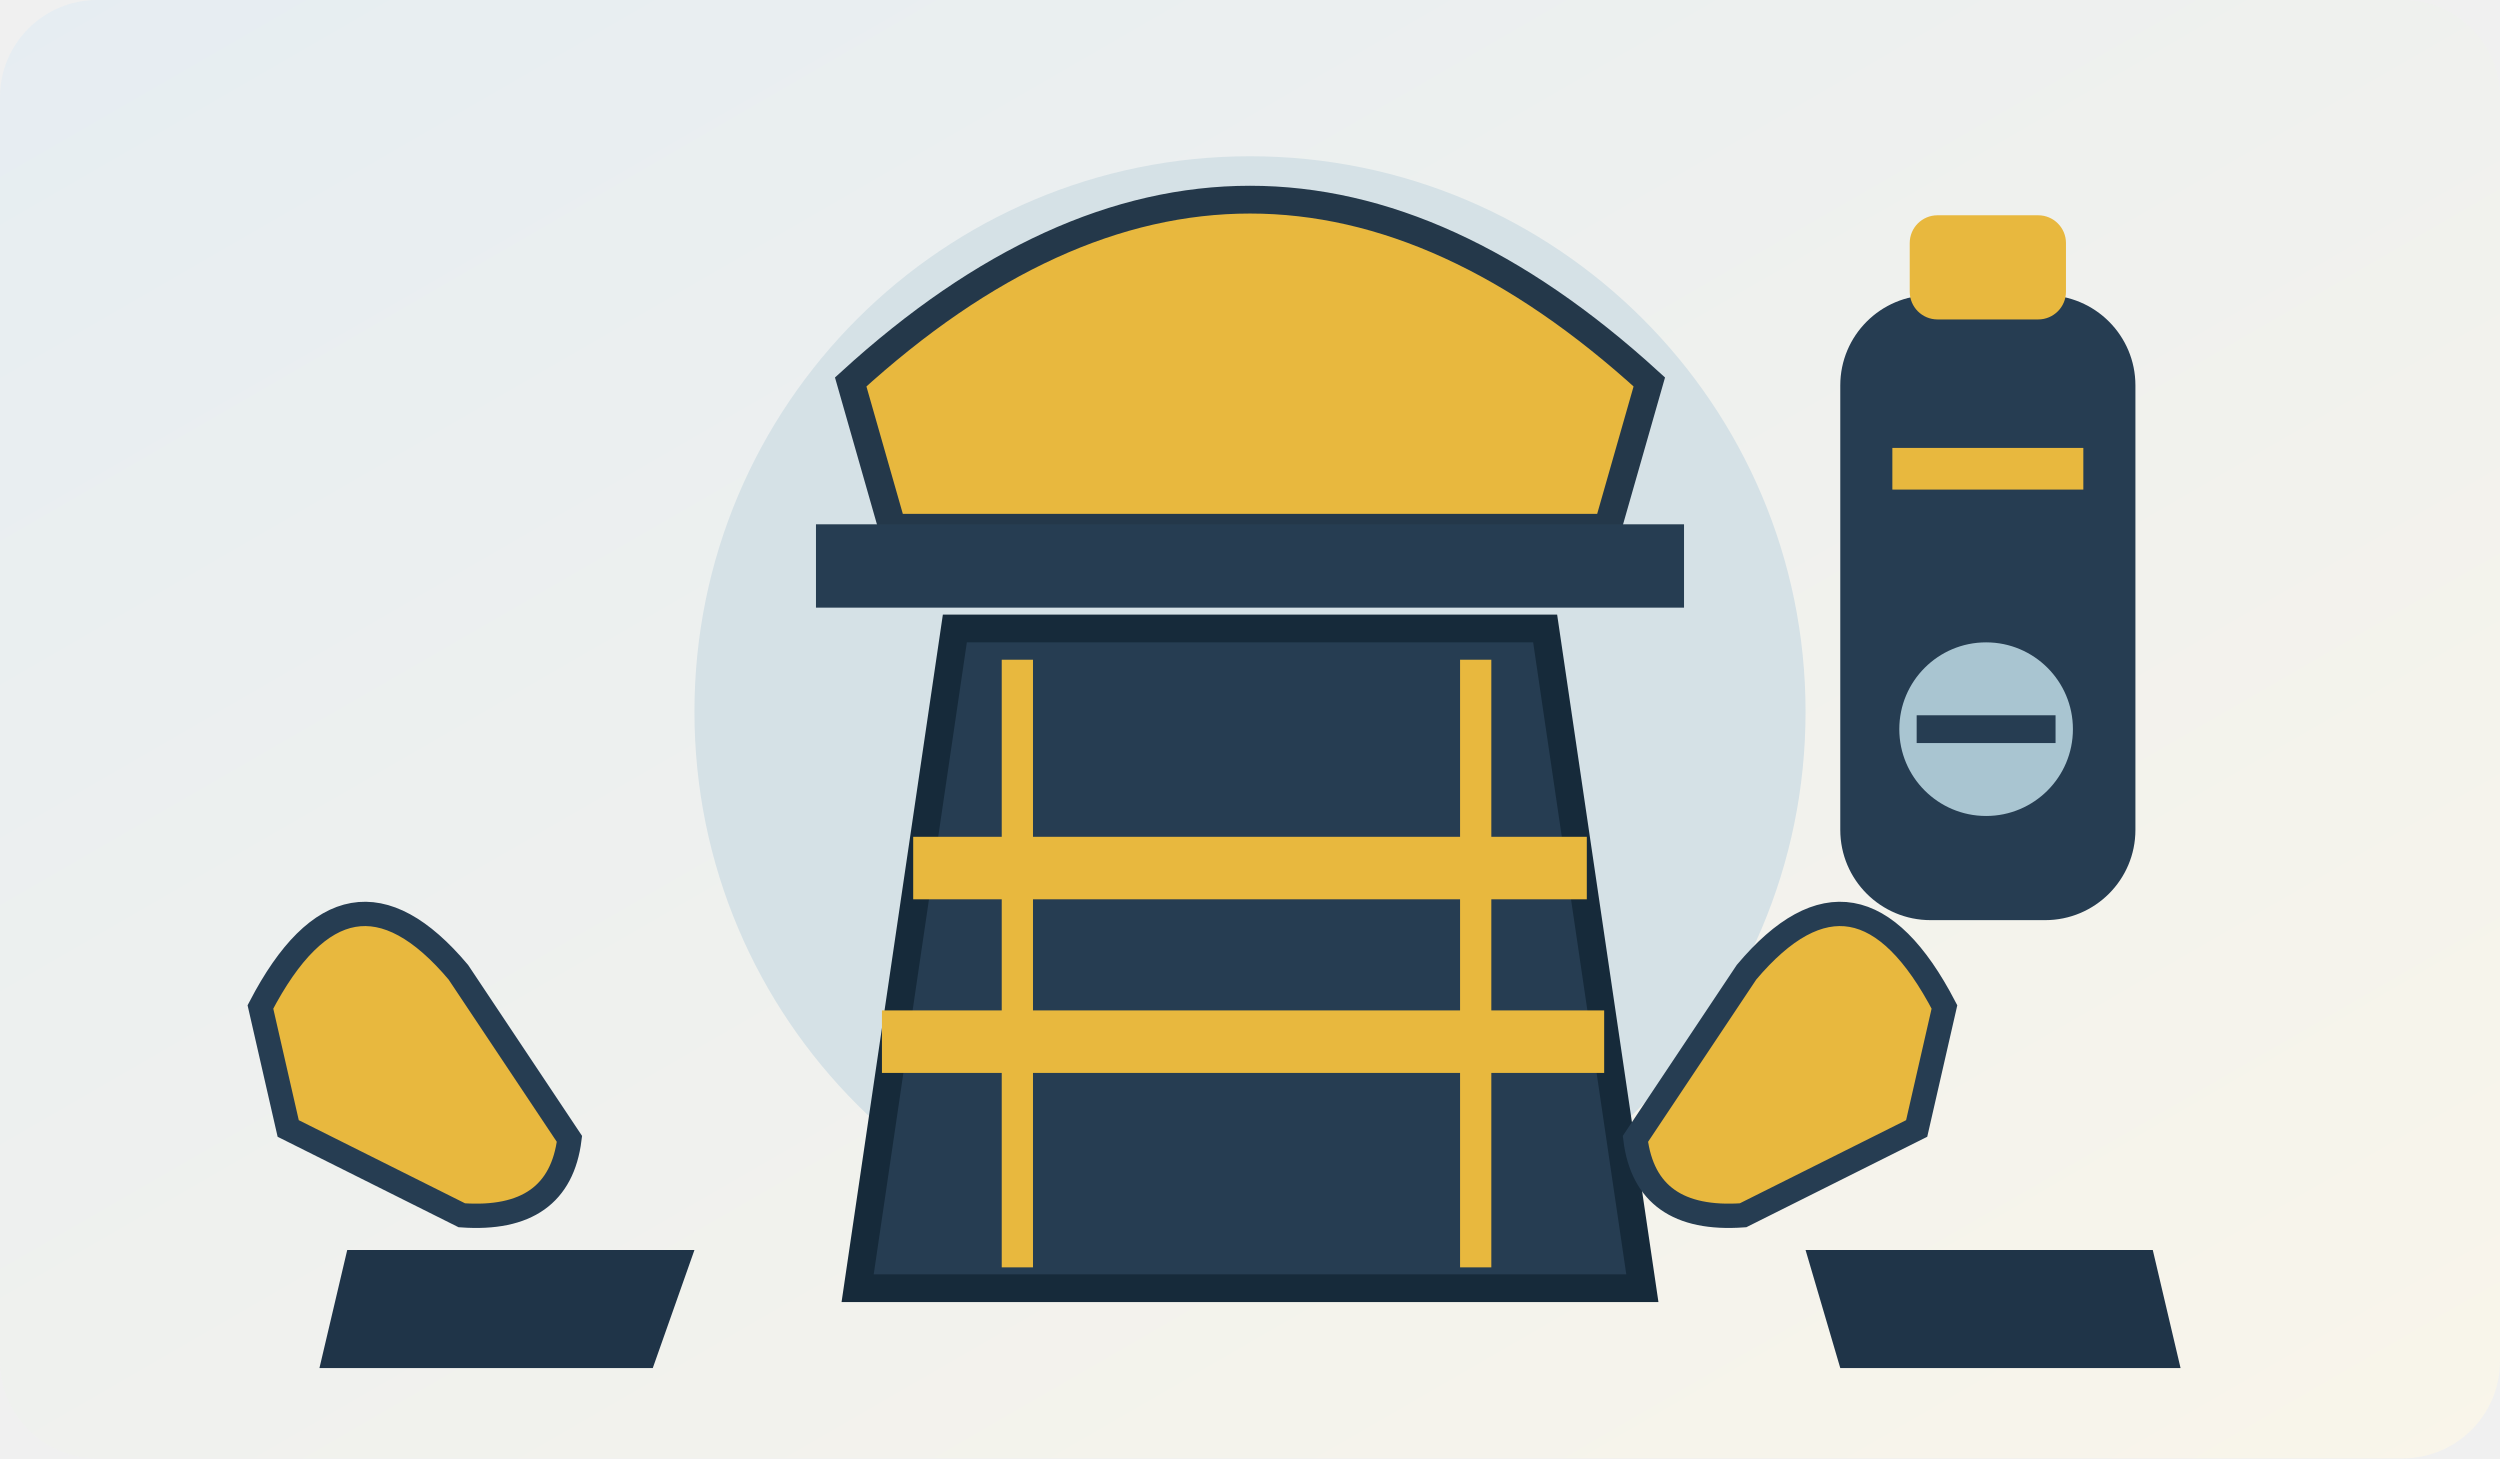
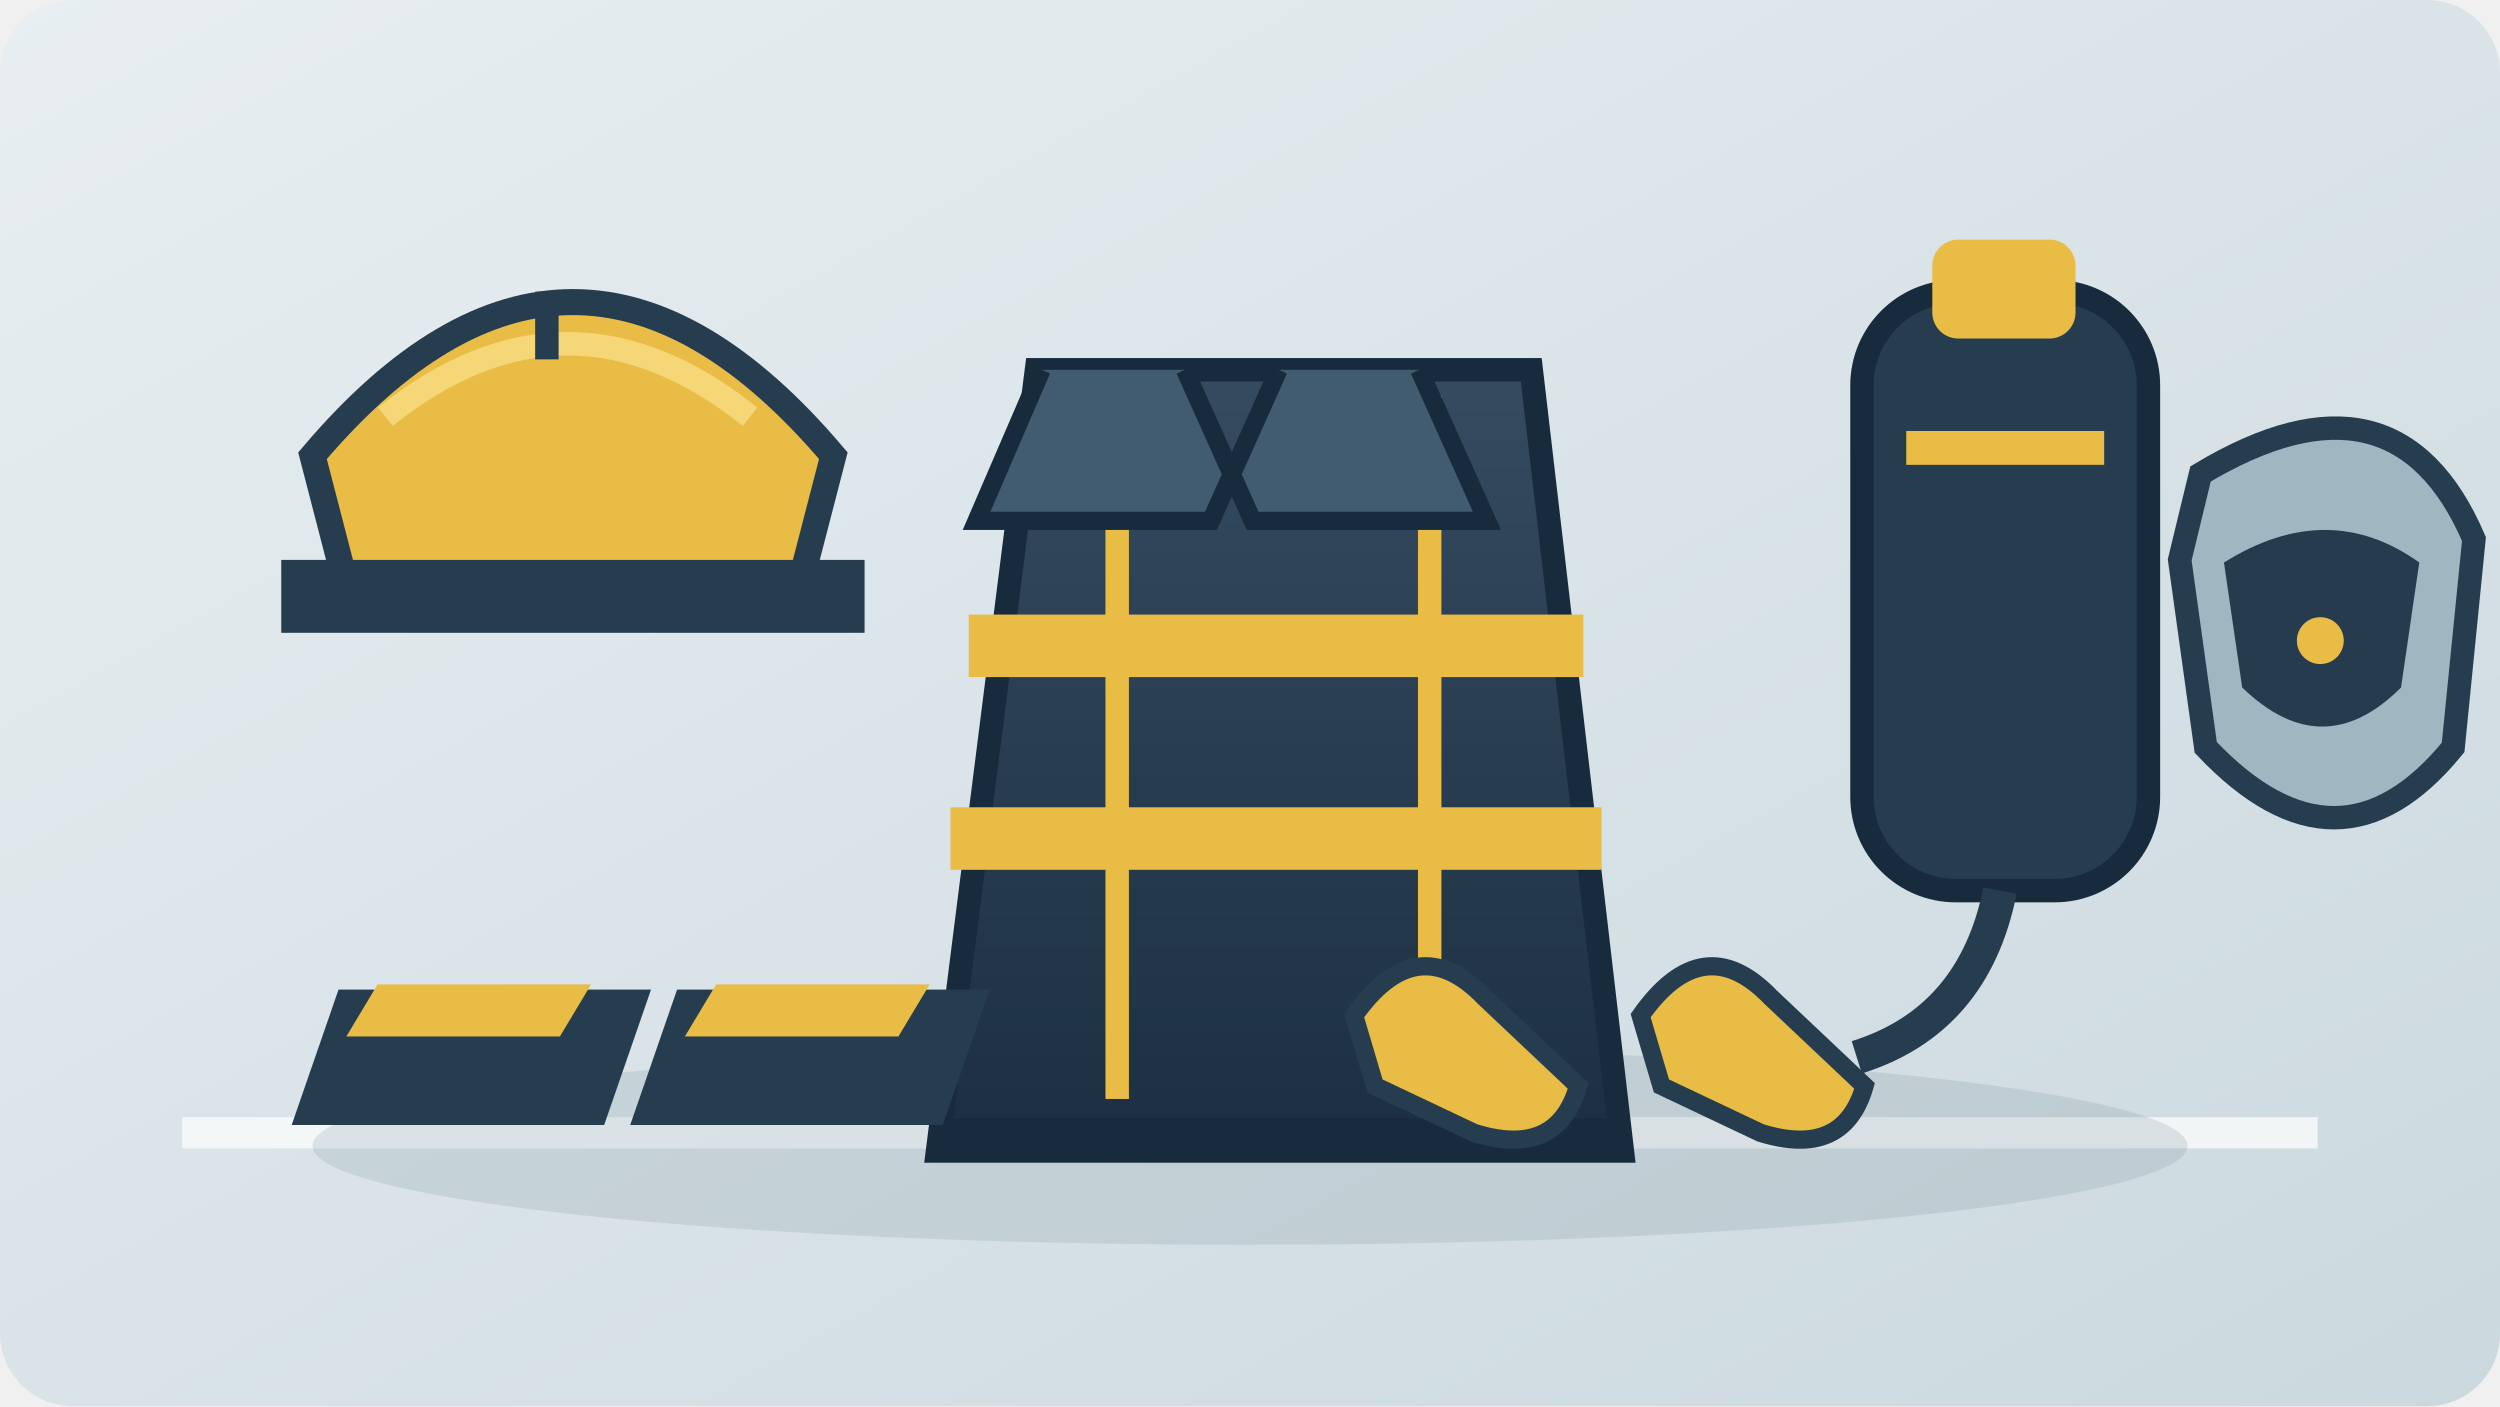
- <svg xmlns="http://www.w3.org/2000/svg" viewBox="0 0 720 420" role="img" aria-labelledby="t d">
+ <svg xmlns="http://www.w3.org/2000/svg" viewBox="0 0 960 540" role="img" aria-labelledby="t d">
  <defs>
    <linearGradient id="bg" x2="1" y2="1">
-       <stop stop-color="#e6edf2" />
-       <stop offset="1" stop-color="#f9f5ea" />
+       <stop stop-color="#e8eef1" />
+       <stop offset="1" stop-color="#cbd9df" />
+     </linearGradient>
+     <linearGradient id="coat" x2="0" y2="1">
+       <stop stop-color="#354b60" />
+       <stop offset="1" stop-color="#1c2f42" />
    </linearGradient>
  </defs>
-   <rect width="720" height="420" rx="28" fill="url(#bg)" />
-   <circle cx="360" cy="205" r="160" fill="#d5e1e6" />
-   <path d="M245 110q115-105 230 0l-12 42H257z" fill="#e8b83e" stroke="#24384a" stroke-width="8" />
-   <path d="M235 151h250v24H235z" fill="#263d52" />
-   <path d="M275 181h170l28 190H247z" fill="#263d52" stroke="#162a3a" stroke-width="8" />
-   <path d="M263 250h194M254 300h208" stroke="#e8b83e" stroke-width="18" />
-   <path d="M293 190v175m132-175v175" stroke="#e8b83e" stroke-width="9" />
-   <path d="M75 290q25-48 57-10l32 48q-3 24-31 22l-50-25z" fill="#e8b83e" stroke="#263d52" stroke-width="7" />
-   <path d="M560 290q-25-48-57-10l-32 48q3 24 31 22l50-25z" fill="#e8b83e" stroke="#263d52" stroke-width="7" />
-   <path d="M100 360h100l-12 34H92zM520 360h100l8 34H530z" fill="#1f3448" />
-   <rect x="530" y="85" width="85" height="180" rx="26" fill="#263d52" />
-   <rect x="550" y="62" width="45" height="30" rx="8" fill="#e8b83e" />
-   <path d="M545 135h55" stroke="#e8b83e" stroke-width="12" />
-   <circle cx="572" cy="210" r="25" fill="#a9c5d1" />
-   <path d="M552 210h40" stroke="#263d52" stroke-width="8" />
+   <rect width="960" height="540" rx="28" fill="url(#bg)" />
+   <path d="M70 435h820" stroke="#fff" stroke-width="12" opacity=".7" />
+   <ellipse cx="480" cy="440" rx="360" ry="38" fill="#8197a1" opacity=".22" />
+   <g transform="translate(90 70)">
+     <path d="M30 105q100-118 200 0l-14 54H44z" fill="#e9bd45" stroke="#263d50" stroke-width="10" />
+     <path d="M18 145h224v28H18z" fill="#263d50" />
+     <path d="M58 90q70-56 140 0" fill="none" stroke="#f6d778" stroke-width="9" />
+     <path d="M120 42v26" stroke="#263d50" stroke-width="9" />
+   </g>
+   <g transform="translate(340 72)">
+     <path d="M58 70h190l35 300H20z" fill="url(#coat)" stroke="#172b3d" stroke-width="9" />
+     <path d="M32 176h236M25 250h250" stroke="#e9bd45" stroke-width="24" />
+     <path d="M89 80v270m120-270v270" stroke="#e9bd45" stroke-width="9" />
+     <path d="M60 70l-25 58h90l26-58m54 0l26 58h-90l-26-58" fill="#415b70" stroke="#172b3d" stroke-width="7" />
+     <path d="M20 365h265" stroke="#172b3d" stroke-width="15" />
+   </g>
+   <g transform="translate(680 72)">
+     <rect x="35" y="40" width="110" height="230" rx="36" fill="#263d50" stroke="#172b3d" stroke-width="9" />
+     <rect x="62" y="20" width="55" height="38" rx="10" fill="#e9bd45" />
+     <path d="M52 100h76" stroke="#e9bd45" stroke-width="13" />
+     <path d="M88 270q-10 50-55 64" stroke="#263d50" stroke-width="13" fill="none" />
+     <path d="M165 110q75-45 105 25l-8 80q-44 54-95 0l-10-72z" fill="#9eb7c1" stroke="#263d50" stroke-width="9" />
+     <path d="M174 144q40-25 75 0l-7 48q-30 30-61 0z" fill="#273b4e" />
+     <circle cx="211" cy="174" r="9" fill="#e9bd45" />
+   </g>
+   <g fill="#263d50">
+     <path d="M130 380h120l-18 52H112z" />
+     <path d="M260 380h120l-18 52H242z" />
+   </g>
+   <g fill="#e9bd45">
+     <path d="M145 378h82l-12 20h-82z" />
+     <path d="M275 378h82l-12 20h-82z" />
+   </g>
+   <g transform="translate(520 390)">
+     <path d="M0 0q24-34 50-7l36 34q-8 28-40 18L8 27z" fill="#e9bd45" stroke="#263d50" stroke-width="7" />
+     <path d="M110 0q24-34 50-7l36 34q-8 28-40 18l-38-18z" fill="#e9bd45" stroke="#263d50" stroke-width="7" />
+   </g>
</svg>
